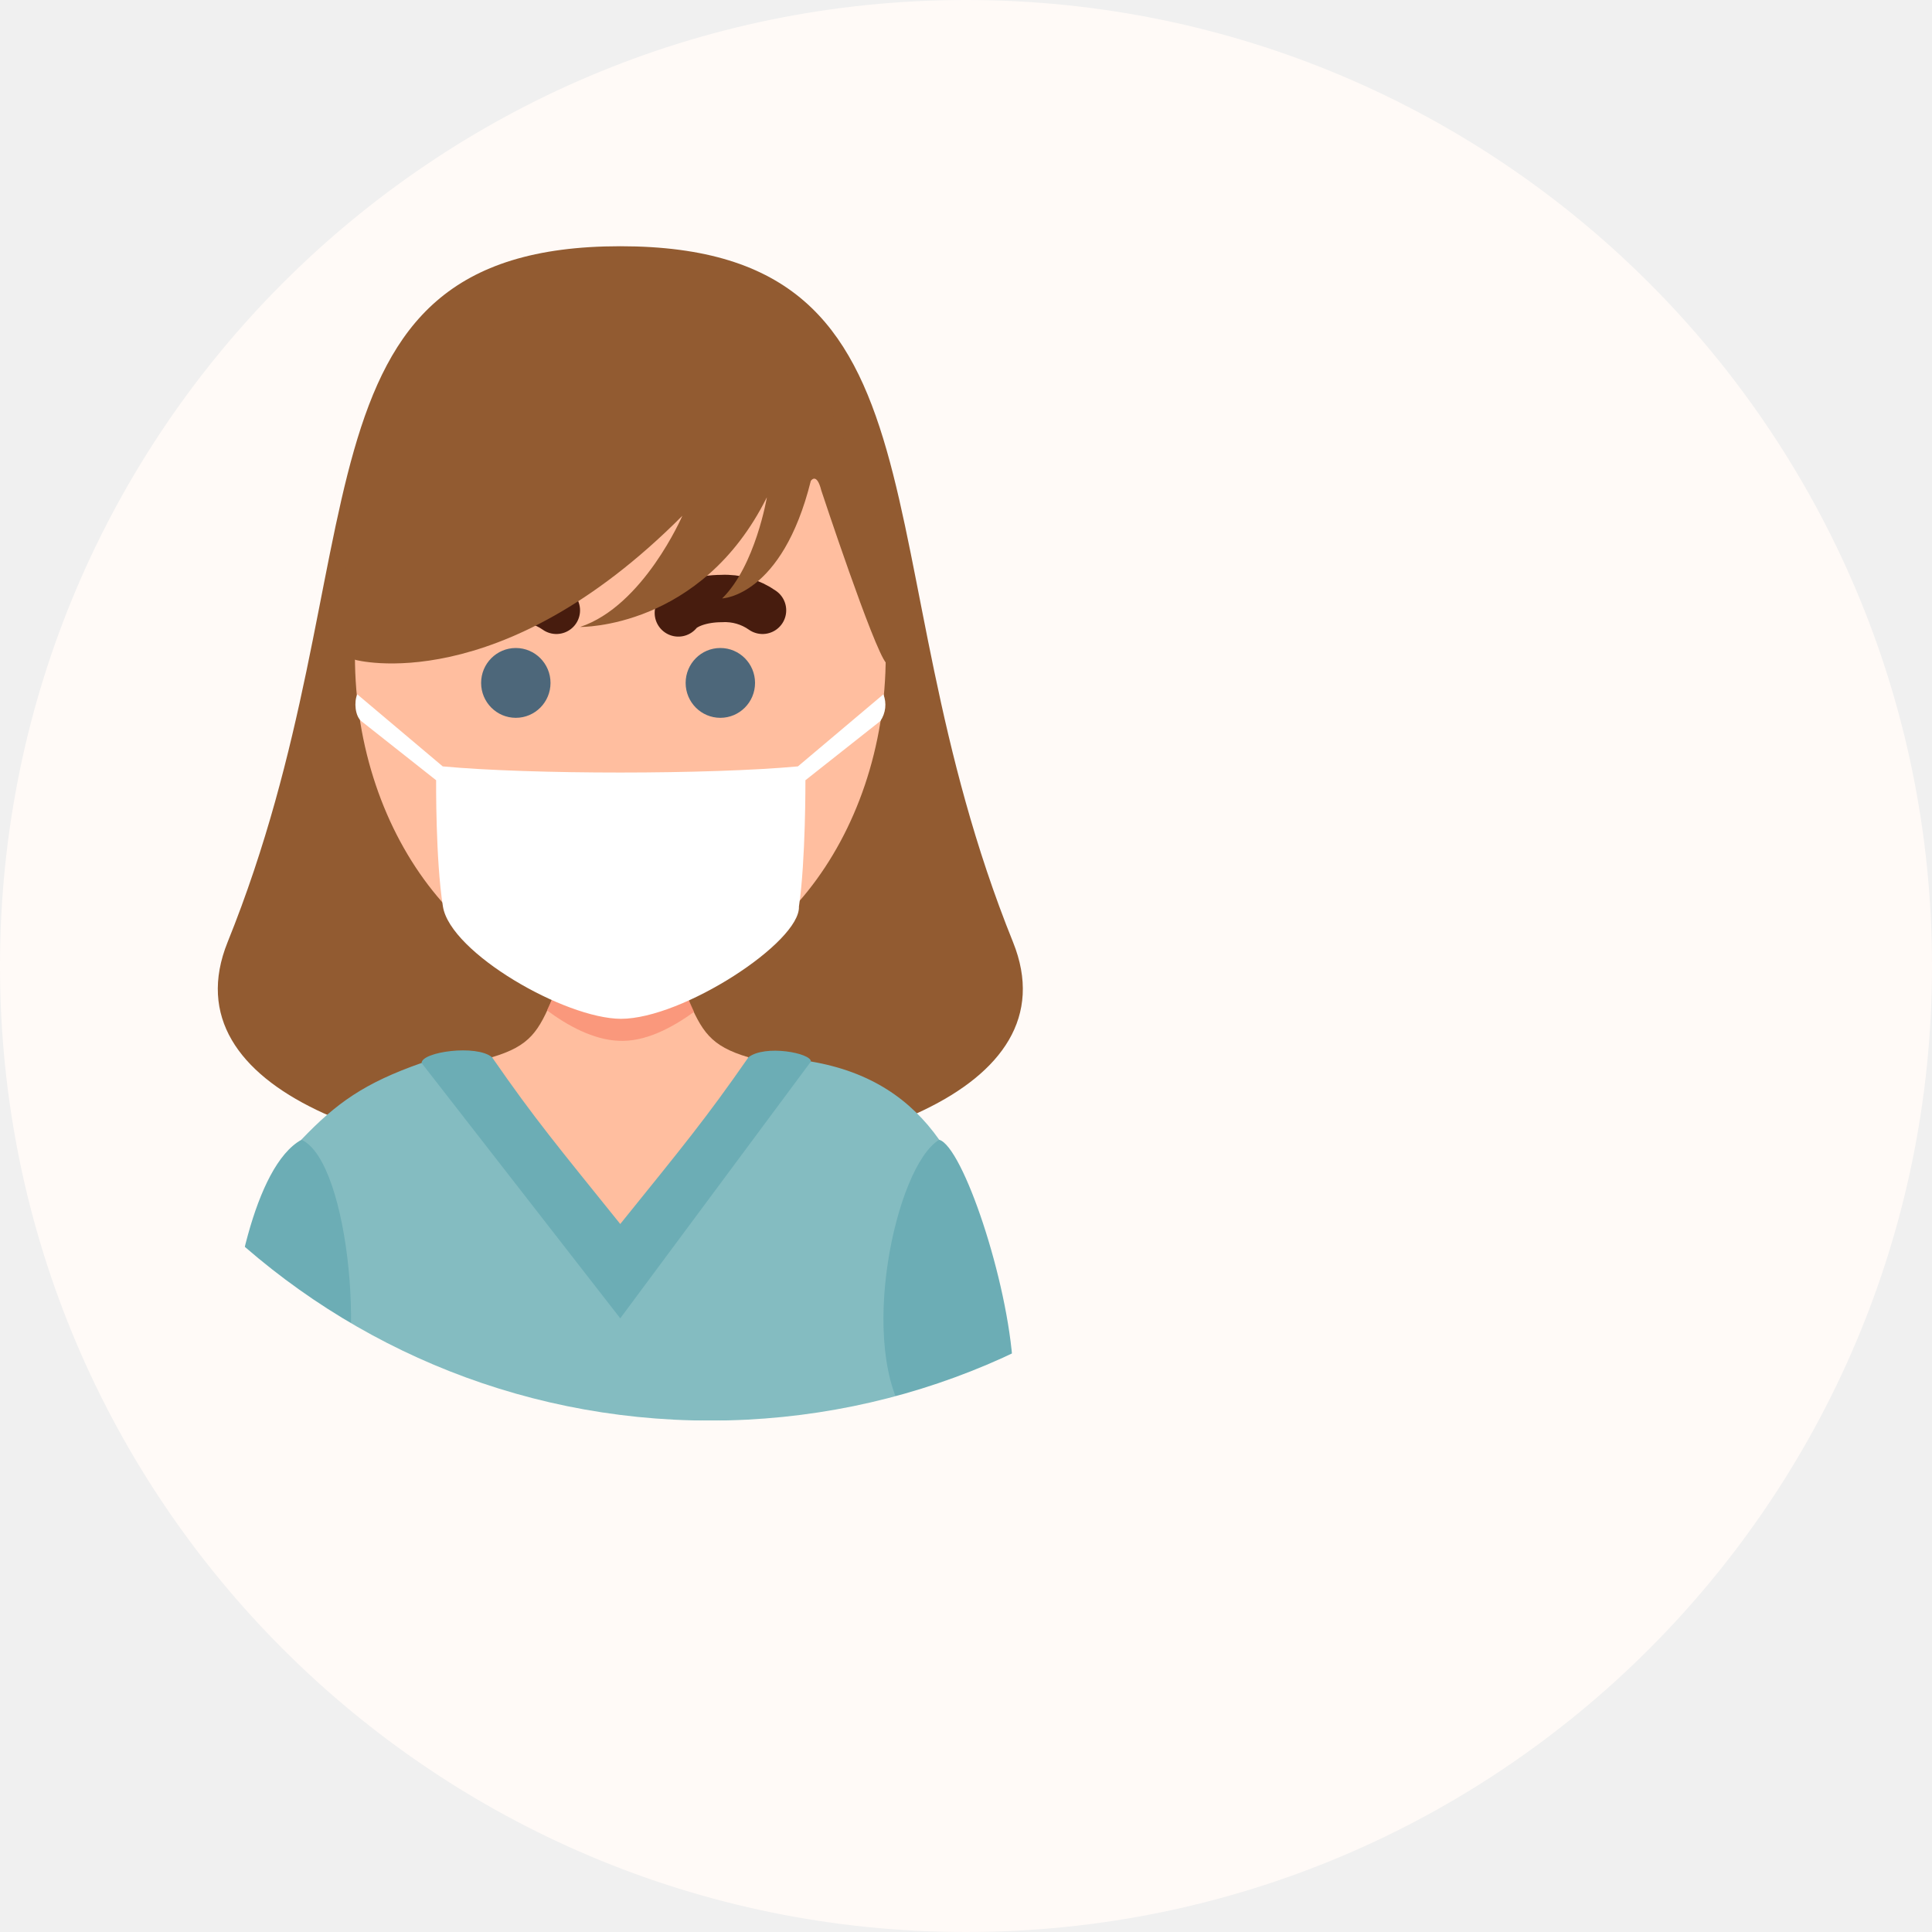
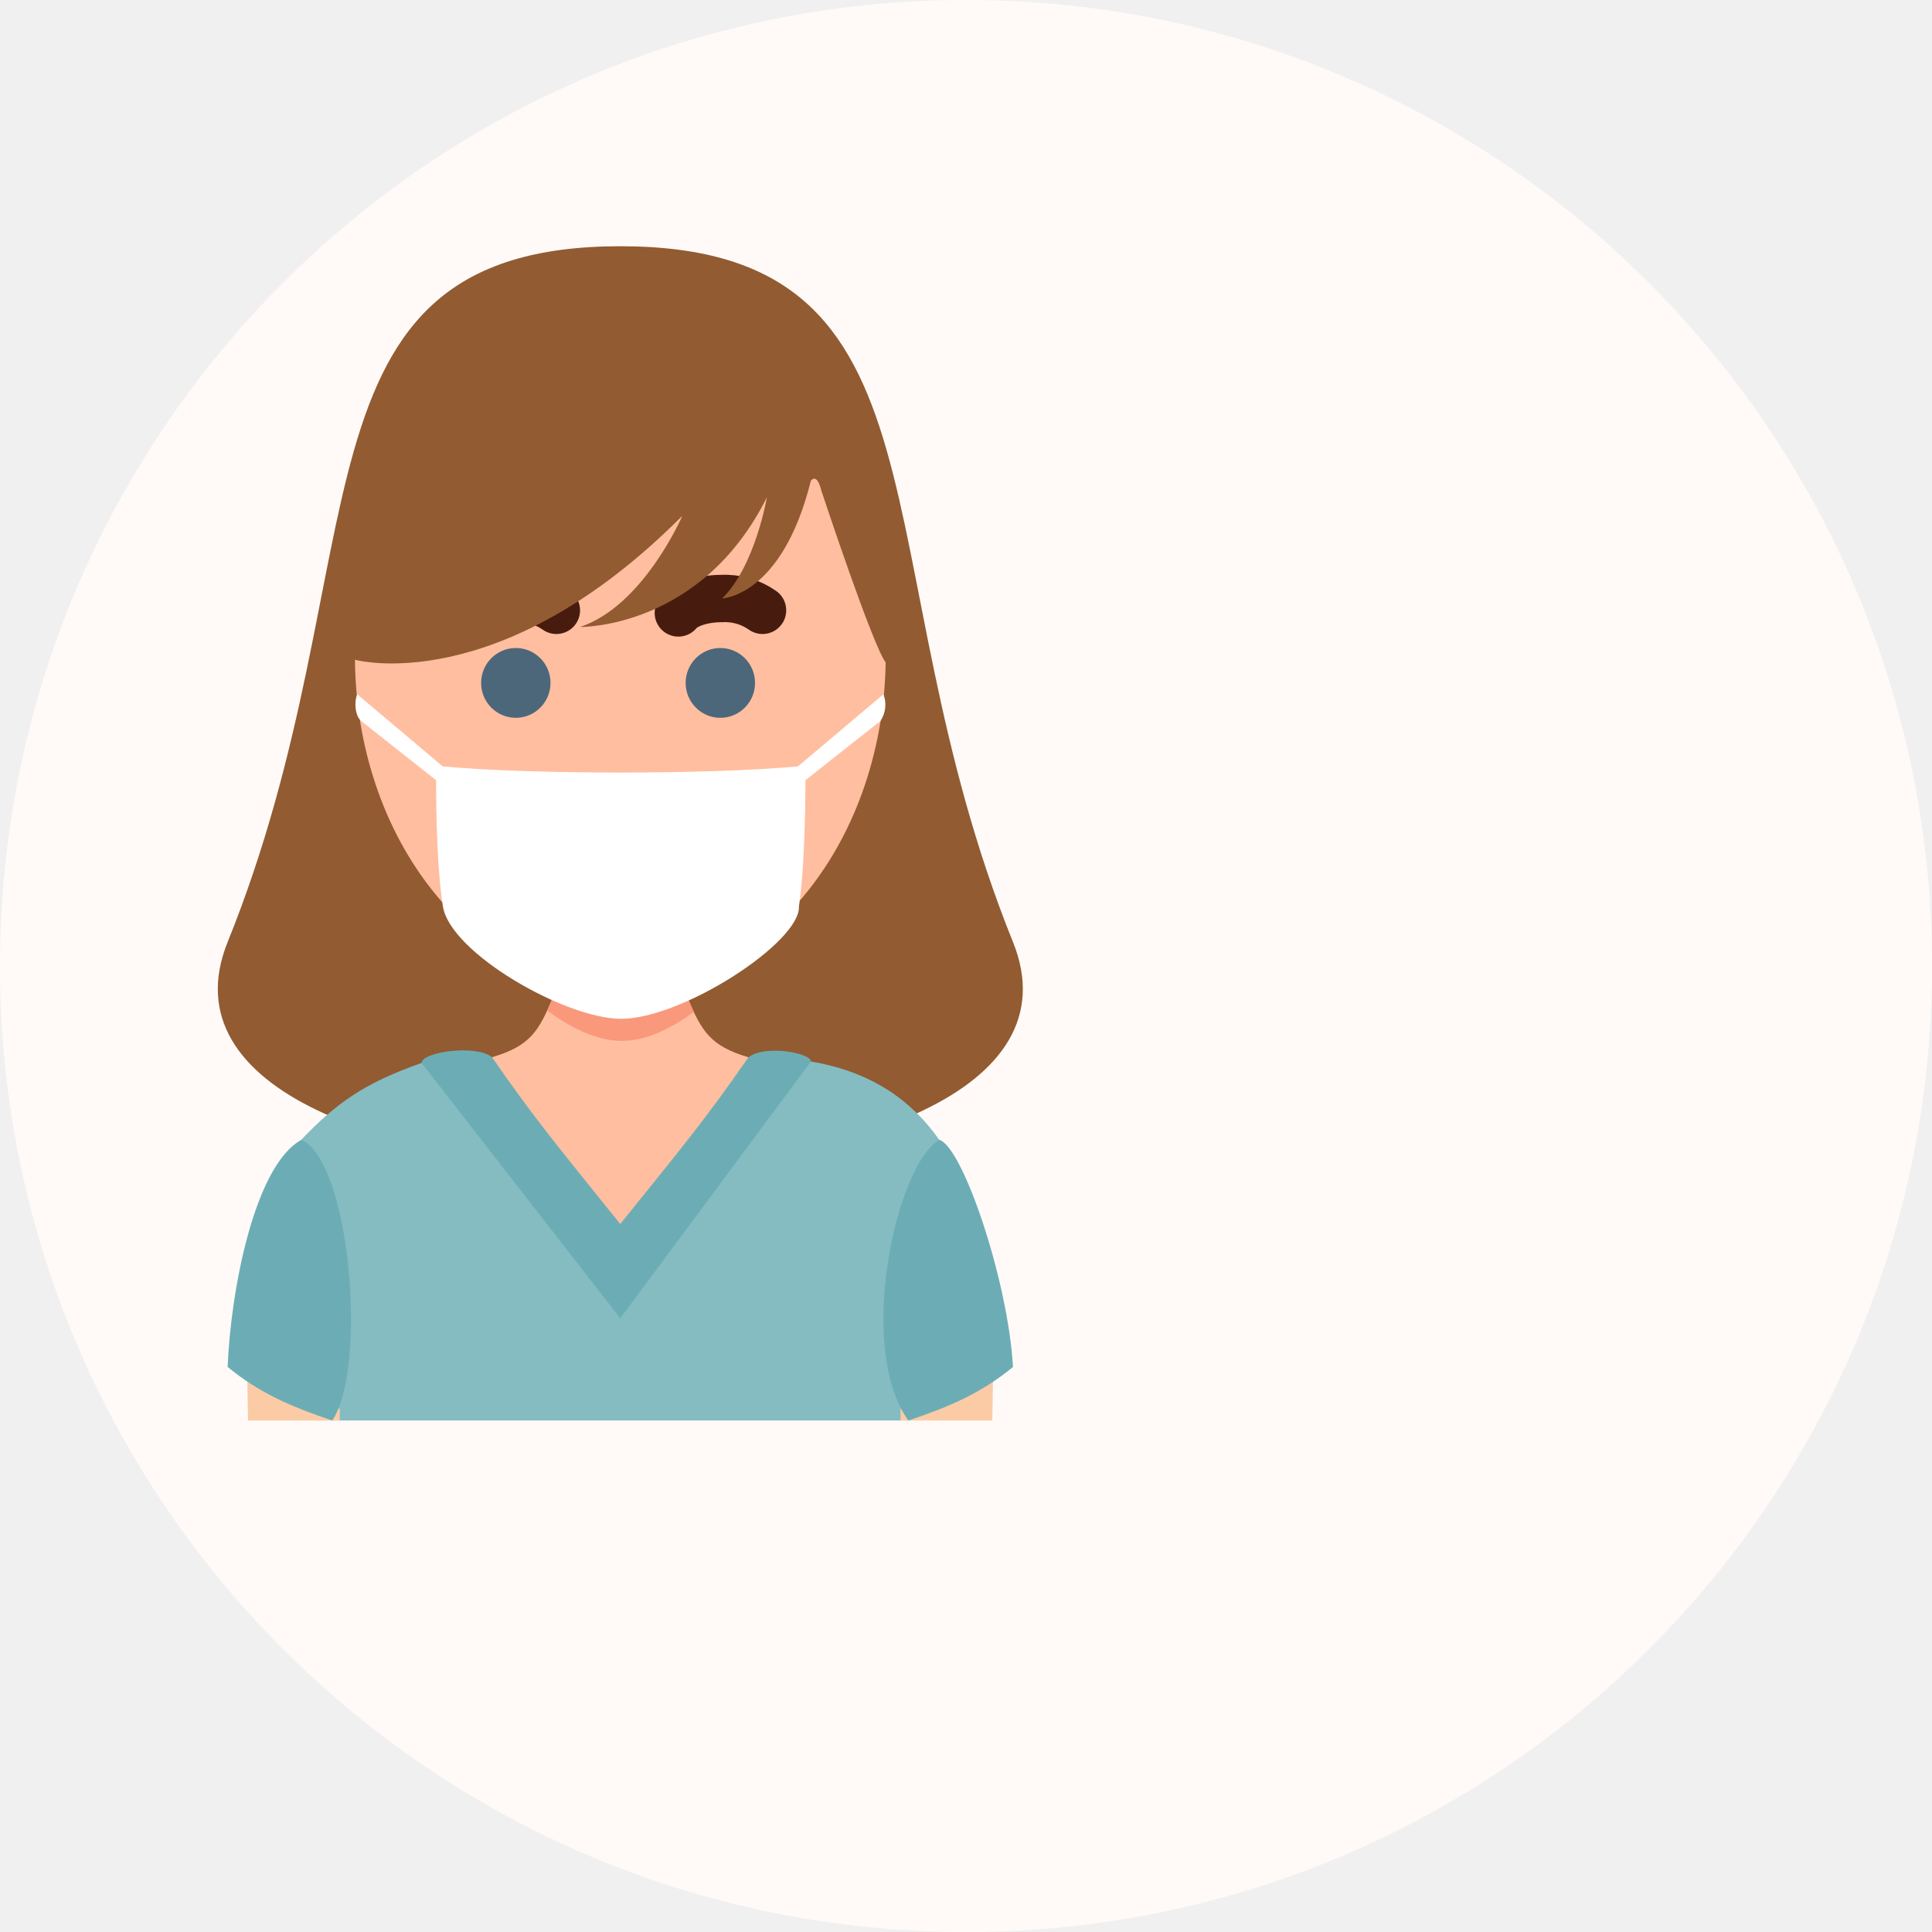
<svg xmlns="http://www.w3.org/2000/svg" width="204" height="204" viewBox="0 0 204 204" fill="none">
  <circle cx="102" cy="102" r="102" fill="#FFFAF7" />
  <mask id="mask0" mask-type="alpha" maskUnits="userSpaceOnUse" x="0" y="0" width="204" height="204">
-     <circle cx="75" cy="75" r="75" fill="#FCECE5" />
+     <circle cx="102" cy="102" r="102" fill="#FCECE5" />
  </mask>
  <g mask="url(#mask0)">
    <g clip-path="url(#clip0)">
      <path d="M106.963 99.473C90.587 58.912 101.572 26 65.5 26C29.428 26 40.413 58.927 24.036 99.473C11.331 130.98 119.669 130.98 106.963 99.473Z" fill="#925B31" />
      <path d="M65.5 104.348C80.978 104.348 93.524 88.617 93.524 69.212C93.524 49.807 80.978 34.076 65.5 34.076C50.023 34.076 37.477 49.807 37.477 69.212C37.477 88.617 50.023 104.348 65.5 104.348Z" fill="#FFBE9F" />
      <path d="M58.416 105.239C56.876 108.911 55.99 110.44 51.938 111.635C51.463 114.257 58.877 122.774 65.478 130.293C72.072 122.774 79.494 114.257 79.019 111.635C74.987 110.44 74.102 108.911 72.54 105.239C72.468 104.964 58.639 105.232 58.416 105.239Z" fill="#FFBE9F" />
      <path d="M54.465 75.795C56.488 75.795 58.129 74.145 58.129 72.109C58.129 70.073 56.488 68.422 54.465 68.422C52.441 68.422 50.801 70.073 50.801 72.109C50.801 74.145 52.441 75.795 54.465 75.795Z" fill="#4D677A" />
      <path d="M76.061 75.795C78.084 75.795 79.725 74.145 79.725 72.109C79.725 70.073 78.084 68.422 76.061 68.422C74.037 68.422 72.397 70.073 72.397 72.109C72.397 74.145 74.037 75.795 76.061 75.795Z" fill="#4D677A" />
      <path d="M49.857 64.721C50.577 63.83 52.37 63.2 54.428 63.2C55.966 63.116 57.487 63.555 58.748 64.445" stroke="#471C0E" stroke-width="5" stroke-linecap="round" stroke-linejoin="round" />
      <path d="M71.626 64.72C72.346 63.829 74.145 63.199 76.197 63.199C77.735 63.117 79.255 63.556 80.516 64.445" stroke="#471C0E" stroke-width="5" stroke-linecap="round" stroke-linejoin="round" />
      <path d="M37.498 69.669C37.498 69.669 52.723 73.877 72.051 54.459C72.051 54.459 67.948 63.983 61.253 66.2C61.253 66.2 74.038 66.439 80.977 52.503C80.977 52.503 79.76 59.746 76.255 63.187C76.255 63.187 82.575 62.991 85.613 50.779C85.613 50.779 86.225 49.809 86.721 51.786C86.721 51.786 92.25 68.525 93.574 70.017L95.943 63.187L87.506 42.616L79.062 36.482L66.465 31.578L54.465 33.505L46.23 37.85L39.96 46.136L34.921 66.569L37.498 69.669Z" fill="#925B31" />
      <path opacity="0.77" d="M73.289 106.838C73.059 106.353 72.829 105.824 72.569 105.238C72.454 104.962 58.626 105.238 58.403 105.238C58.182 105.774 57.966 106.256 57.755 106.686C59.979 108.33 62.657 109.779 65.284 109.895C68.099 110.054 70.971 108.526 73.289 106.838Z" fill="#F98D72" />
      <path d="M93.279 73.311L84.252 80.923C74.894 81.785 56.106 81.792 46.748 80.923L37.721 73.311C37.368 74.144 37.498 75.578 38.131 76.128L46.05 82.386C46.05 82.386 45.985 90.831 46.769 95.72C47.554 100.609 59.64 107.555 65.565 107.577C72.094 107.577 84.525 99.472 84.36 95.72C85.08 90.831 85.044 82.386 85.044 82.386L92.962 76.128C93.239 75.72 93.412 75.25 93.468 74.759C93.523 74.268 93.458 73.771 93.279 73.311Z" fill="white" />
      <path d="M35.079 149.994H95.921C93.523 142.657 95.812 126.816 99.174 120.348C96.151 116.068 91.925 113.156 85.634 112.084C77.113 117.977 70.186 125.913 65.478 135.175C62.246 126.215 49.958 113.308 44.502 112.243C38.476 114.358 35.525 116.459 31.811 120.348C35.64 128.511 36.101 140.6 35.079 149.994Z" fill="#84BCC1" />
      <path d="M35.878 149.993V148.74C33.956 148.74 28.463 146.828 26.088 144.438L26.189 149.993H35.878Z" fill="#FBCBA6" />
      <path d="M104.775 149.993L104.876 144.438C102.5 146.828 97.001 148.74 95.086 148.74V149.993H104.775Z" fill="#FBCBA6" />
      <path d="M95.914 149.993C100.233 148.545 103.623 147.096 106.963 144.336C106.438 135.174 101.644 121.065 99.175 120.348C94.56 123.086 90.4 142.381 95.914 149.993Z" fill="#6CADB5" />
      <path d="M31.832 120.348C26.851 123.086 24.353 136.326 24.036 144.336C27.376 147.081 30.767 148.545 35.079 149.993C38.836 144.438 37.001 122.673 31.832 120.348Z" fill="#6CADB5" />
      <path d="M85.627 112.083C85.627 111.185 80.79 110.279 79.033 111.634C74.506 118.152 72.101 121.05 65.493 129.241C58.885 121.028 56.48 118.174 51.953 111.634C50.311 110.258 44.517 111.062 44.517 112.242L65.493 139.201L85.627 112.083Z" fill="#6CADB5" />
    </g>
  </g>
  <defs>
    <clipPath id="clip0">
      <rect width="85" height="124" fill="white" transform="translate(23 26)" />
    </clipPath>
  </defs>
</svg>
